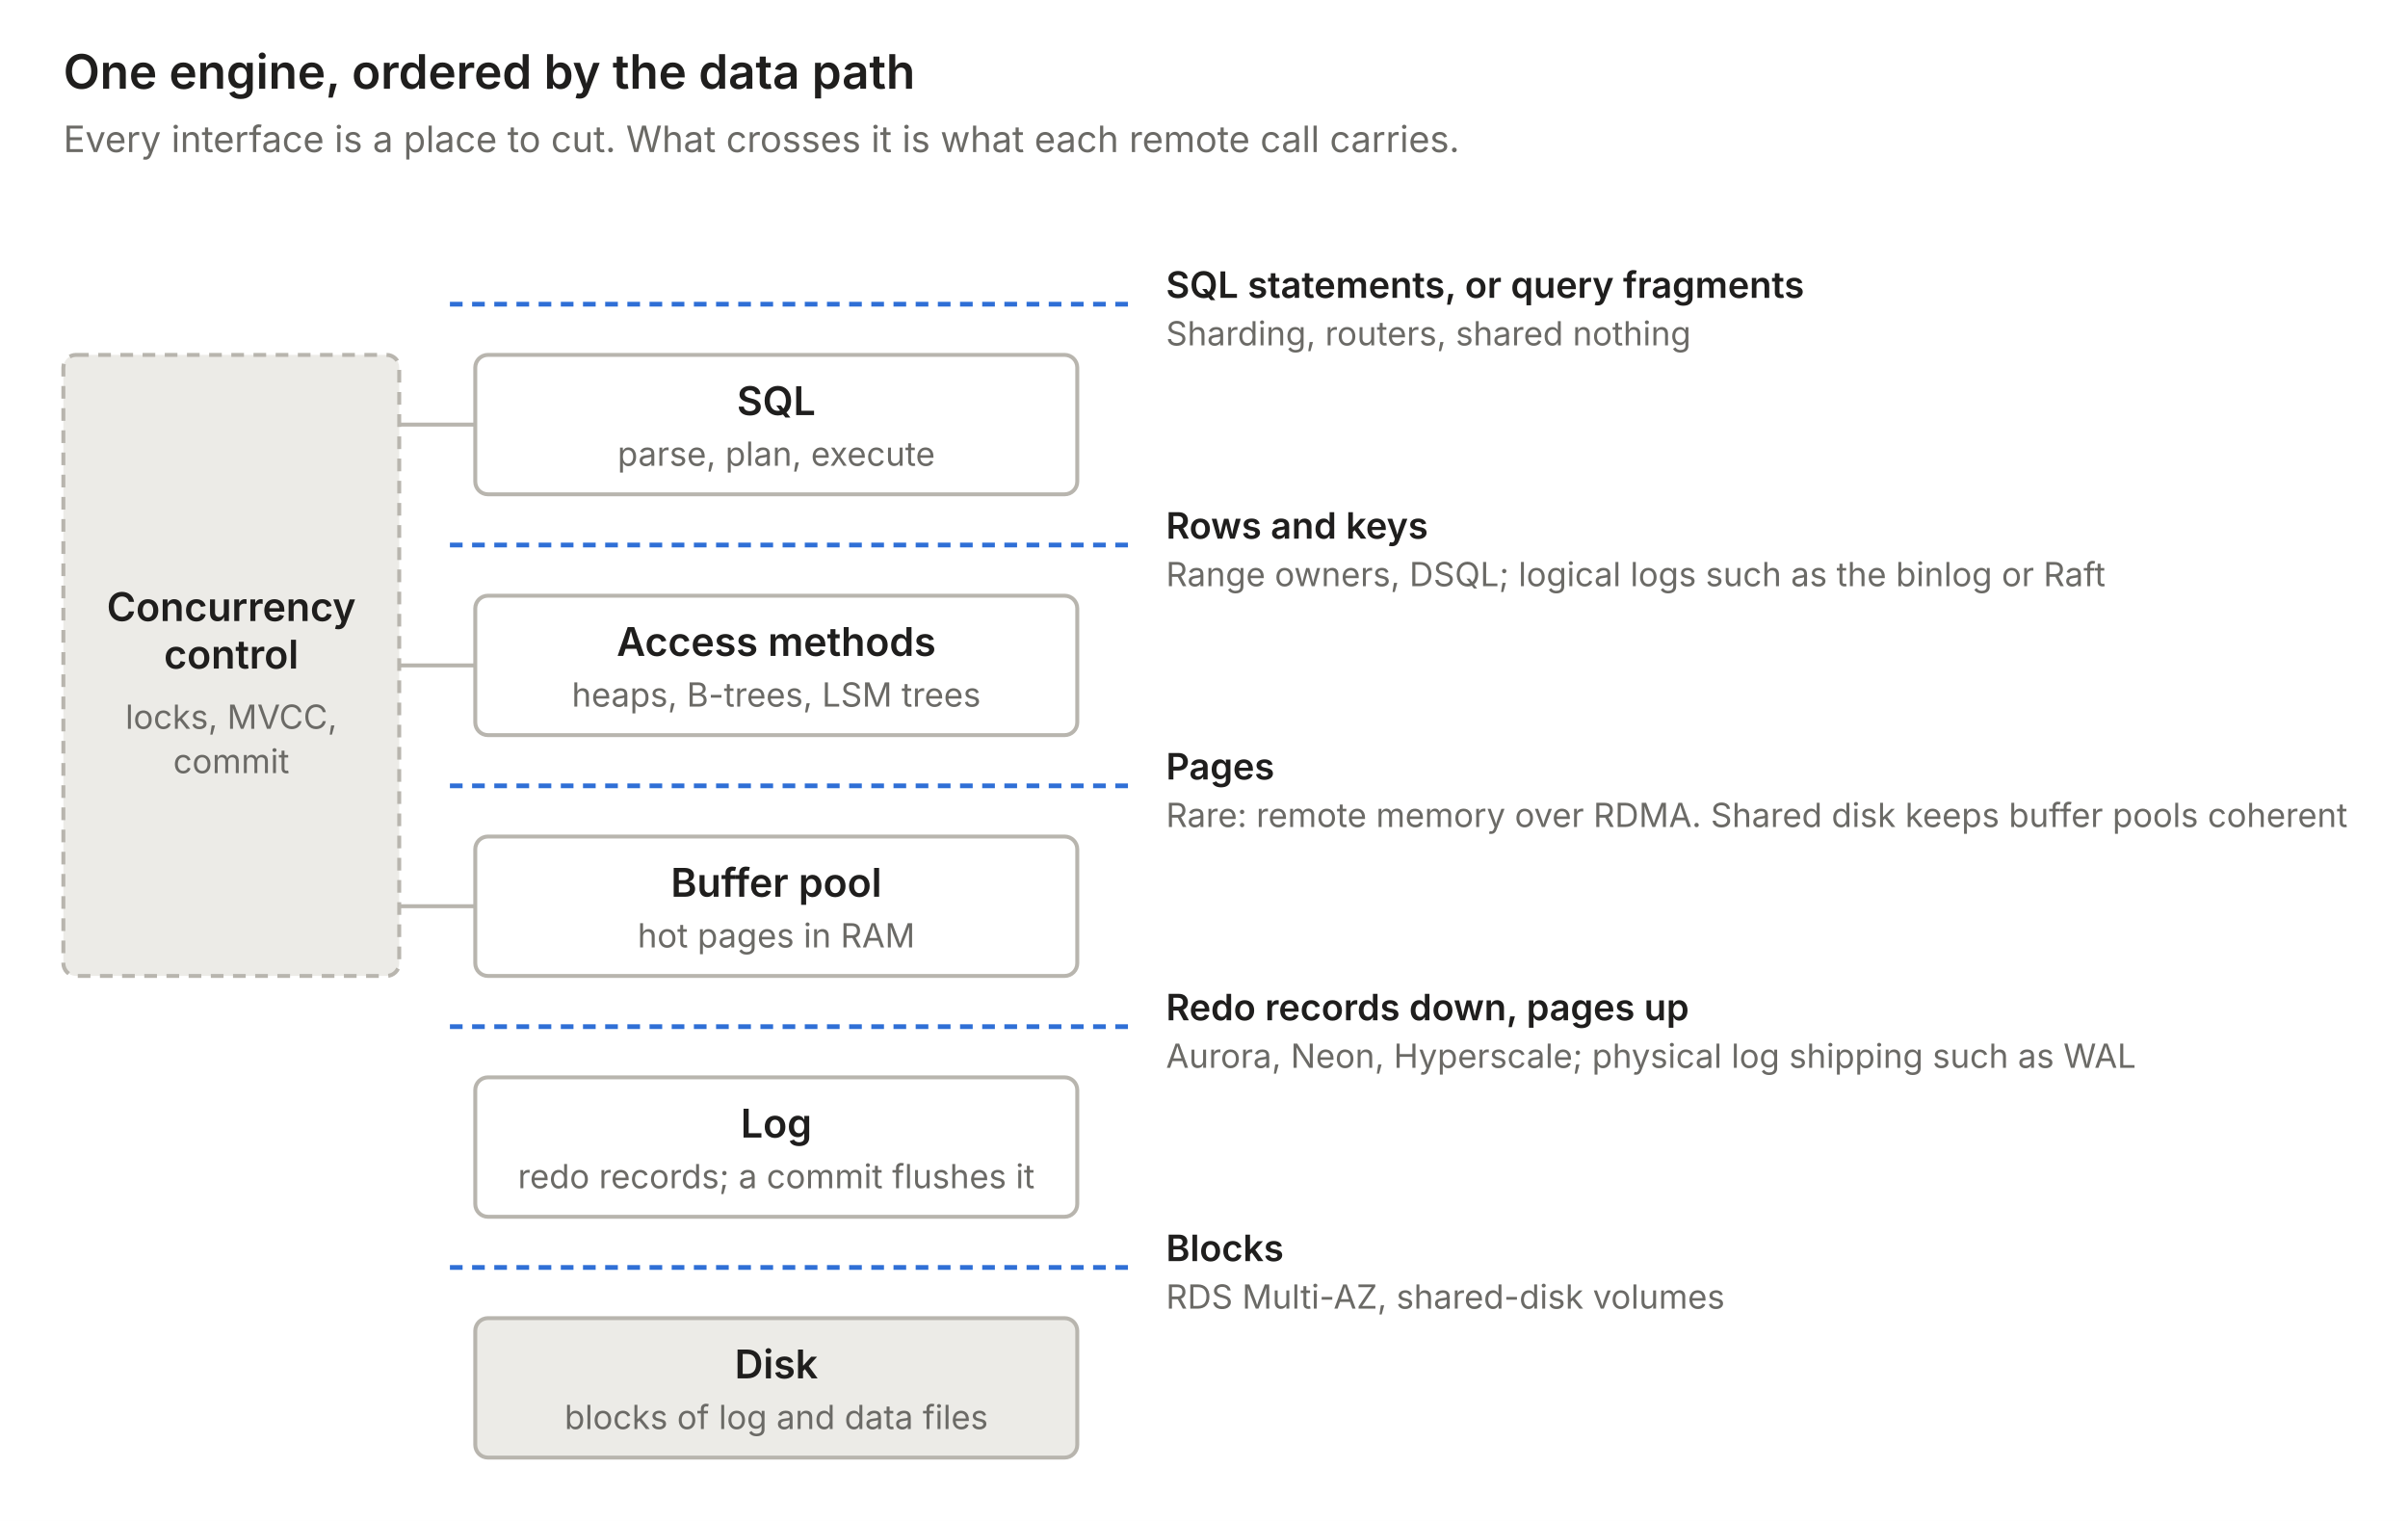
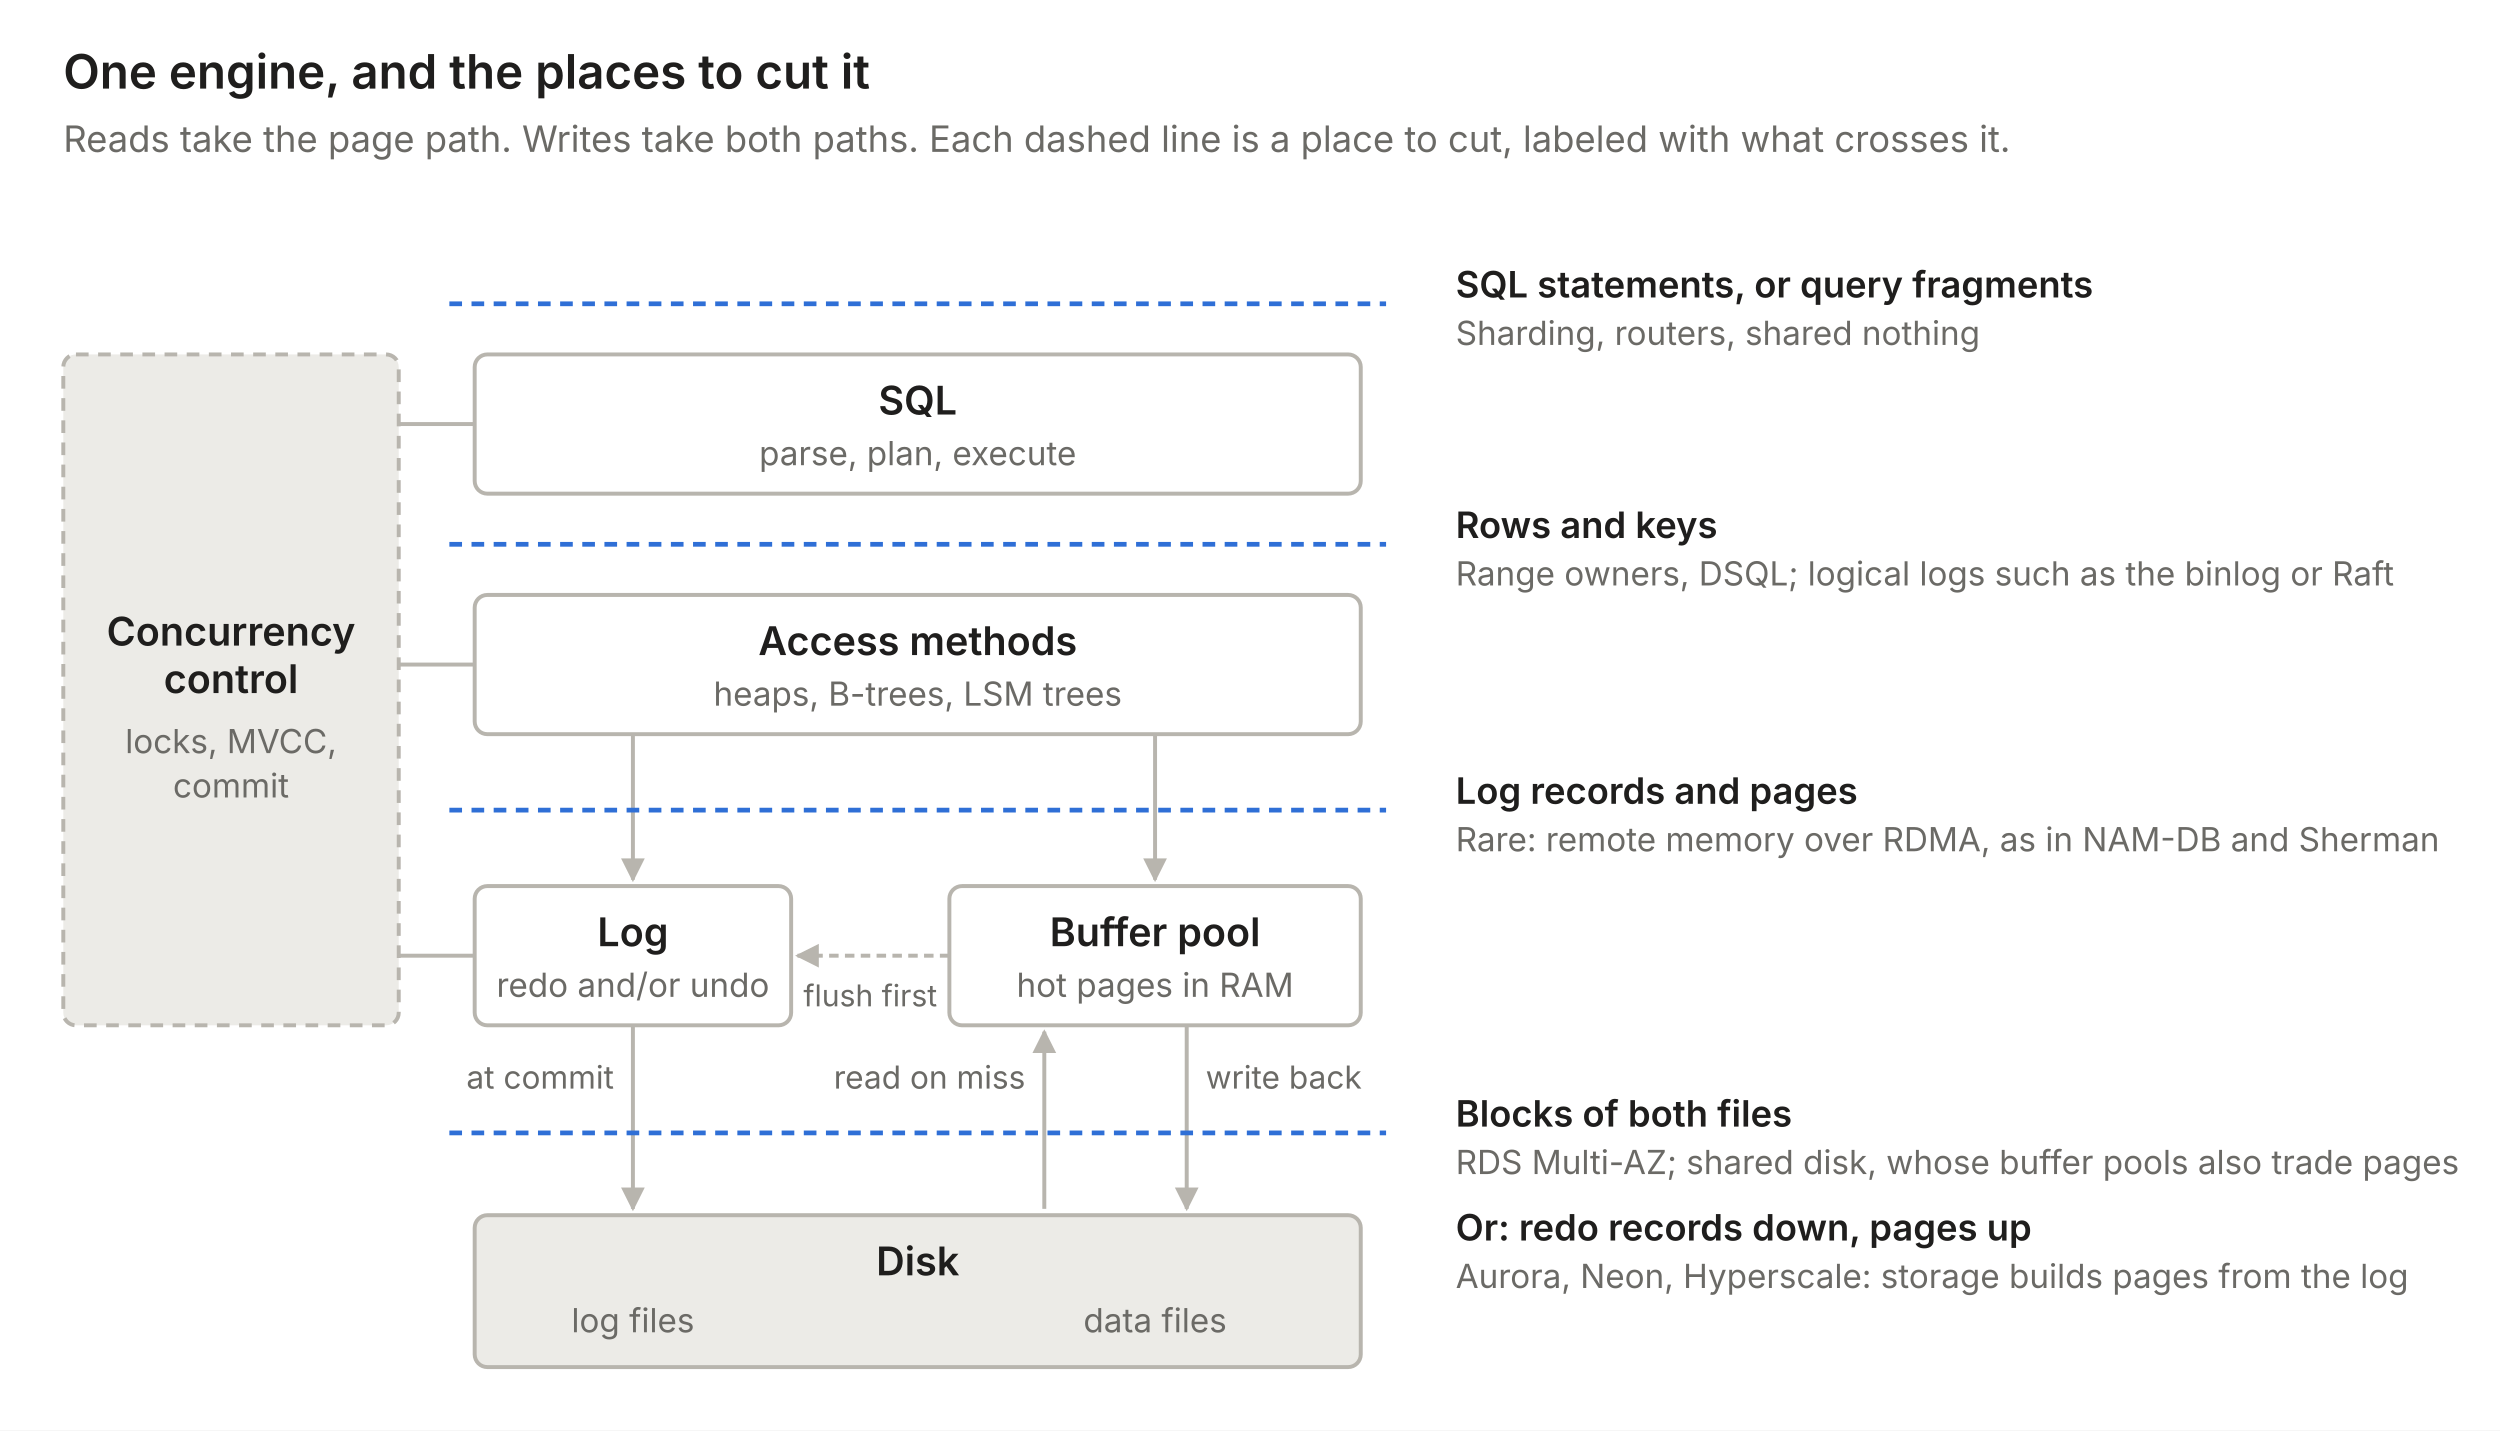
- <svg xmlns="http://www.w3.org/2000/svg" width="760" height="480" font-family="Inter, 'Helvetica Neue', Arial, sans-serif" viewBox="0 0 760 480" role="img" aria-label="A database engine as a stack: SQL, access methods, buffer pool, log, disk, with concurrency control beside them and what crosses each interface" font-size="13">
+ <svg xmlns="http://www.w3.org/2000/svg" width="790" height="452" font-family="Inter, 'Helvetica Neue', Arial, sans-serif" viewBox="0 0 790 452" role="img" aria-label="A database engine: SQL over access methods, which feed two side-by-side paths to disk: the log, holding redo and/or undo records, is flushed to log files at commit, and the buffer pool reads and writes data files. Concurrency control sits beside them and touches SQL, the access methods, and the log. Dashed lines mark the places to cut and what crosses each." font-size="13">
  <rect width="100%" height="100%" fill="#ffffff" />
-   <text x="20" y="28" text-anchor="start" font-size="15" font-weight="600" fill="#1f1e1d">One engine, ordered by the data path</text>
-   <text x="20" y="48" text-anchor="start" font-size="11.5" font-weight="400" fill="#6b6a66">Every interface is a place to cut. What crosses it is what each remote call carries.</text>
-   <rect x="150" y="112" width="190" height="44" rx="4" fill="#ffffff" stroke="#b8b5ae" stroke-width="1.25" />
-   <text x="245.0" y="131" text-anchor="middle" font-size="12.5" font-weight="600" fill="#1f1e1d">SQL</text>
-   <text x="245.0" y="147" text-anchor="middle" font-size="10.5" font-weight="400" fill="#6b6a66">parse, plan, execute</text>
-   <rect x="150" y="188" width="190" height="44" rx="4" fill="#ffffff" stroke="#b8b5ae" stroke-width="1.25" />
-   <text x="245.0" y="207" text-anchor="middle" font-size="12.5" font-weight="600" fill="#1f1e1d">Access methods</text>
-   <text x="245.0" y="223" text-anchor="middle" font-size="10.5" font-weight="400" fill="#6b6a66">heaps, B-trees, LSM trees</text>
-   <rect x="150" y="264" width="190" height="44" rx="4" fill="#ffffff" stroke="#b8b5ae" stroke-width="1.25" />
-   <text x="245.0" y="283" text-anchor="middle" font-size="12.5" font-weight="600" fill="#1f1e1d">Buffer pool</text>
-   <text x="245.0" y="299" text-anchor="middle" font-size="10.5" font-weight="400" fill="#6b6a66">hot pages in RAM</text>
-   <rect x="150" y="340" width="190" height="44" rx="4" fill="#ffffff" stroke="#b8b5ae" stroke-width="1.25" />
-   <text x="245.0" y="359" text-anchor="middle" font-size="12.5" font-weight="600" fill="#1f1e1d">Log</text>
-   <text x="245.0" y="375" text-anchor="middle" font-size="10.5" font-weight="400" fill="#6b6a66">redo records; a commit flushes it</text>
-   <rect x="150" y="416" width="190" height="44" rx="4" fill="#ecebe7" stroke="#b8b5ae" stroke-width="1.25" />
-   <text x="245.0" y="435" text-anchor="middle" font-size="12.5" font-weight="600" fill="#1f1e1d">Disk</text>
-   <text x="245.0" y="451" text-anchor="middle" font-size="10.5" font-weight="400" fill="#6b6a66">blocks of log and data files</text>
-   <rect x="20" y="112" width="106" height="196" rx="4" fill="#ecebe7" stroke="#b8b5ae" stroke-width="1.25" stroke-dasharray="4 3" />
-   <text x="73" y="196.0" text-anchor="middle" font-size="12.5" font-weight="600" fill="#1f1e1d">Concurrency</text>
-   <text x="73" y="211.0" text-anchor="middle" font-size="12.5" font-weight="600" fill="#1f1e1d">control</text>
-   <text x="73" y="230.0" text-anchor="middle" font-size="10.5" font-weight="400" fill="#6b6a66">locks, MVCC,</text>
-   <text x="73" y="244.0" text-anchor="middle" font-size="10.5" font-weight="400" fill="#6b6a66">commit</text>
-   <line x1="126" y1="134.0" x2="150" y2="134.0" stroke="#b8b5ae" stroke-width="1.25" />
-   <line x1="126" y1="210.0" x2="150" y2="210.0" stroke="#b8b5ae" stroke-width="1.25" />
-   <line x1="126" y1="286.0" x2="150" y2="286.0" stroke="#b8b5ae" stroke-width="1.25" />
-   <line x1="142" y1="96" x2="358" y2="96" stroke="#2f6fd6" stroke-width="1.5" stroke-dasharray="4 3" />
-   <text x="368" y="94" text-anchor="start" font-size="11.5" font-weight="600" fill="#1f1e1d">SQL statements, or query fragments</text>
-   <text x="368" y="109" text-anchor="start" font-size="10.5" font-weight="400" fill="#6b6a66">Sharding, routers, shared nothing</text>
-   <line x1="142" y1="172.0" x2="358" y2="172.0" stroke="#2f6fd6" stroke-width="1.5" stroke-dasharray="4 3" />
-   <text x="368" y="170.0" text-anchor="start" font-size="11.5" font-weight="600" fill="#1f1e1d">Rows and keys</text>
-   <text x="368" y="185.0" text-anchor="start" font-size="10.5" font-weight="400" fill="#6b6a66">Range owners, DSQL; logical logs such as the binlog or Raft</text>
-   <line x1="142" y1="248.0" x2="358" y2="248.0" stroke="#2f6fd6" stroke-width="1.5" stroke-dasharray="4 3" />
-   <text x="368" y="246.0" text-anchor="start" font-size="11.5" font-weight="600" fill="#1f1e1d">Pages</text>
-   <text x="368" y="261.0" text-anchor="start" font-size="10.5" font-weight="400" fill="#6b6a66">Rare: remote memory over RDMA. Shared disk keeps buffer pools coherent</text>
-   <line x1="142" y1="324.0" x2="358" y2="324.0" stroke="#2f6fd6" stroke-width="1.5" stroke-dasharray="4 3" />
-   <text x="368" y="322.0" text-anchor="start" font-size="11.5" font-weight="600" fill="#1f1e1d">Redo records down, pages up</text>
-   <text x="368" y="337.0" text-anchor="start" font-size="10.5" font-weight="400" fill="#6b6a66">Aurora, Neon, Hyperscale; physical log shipping such as WAL</text>
-   <line x1="142" y1="400.0" x2="358" y2="400.0" stroke="#2f6fd6" stroke-width="1.5" stroke-dasharray="4 3" />
-   <text x="368" y="398.0" text-anchor="start" font-size="11.5" font-weight="600" fill="#1f1e1d">Blocks</text>
-   <text x="368" y="413.0" text-anchor="start" font-size="10.5" font-weight="400" fill="#6b6a66">RDS Multi-AZ, shared-disk volumes</text>
+   <defs>
+     <marker id="es-arrow" viewBox="0 0 10 10" refX="9" refY="5" markerWidth="6" markerHeight="6" orient="auto-start-reverse">
+       <path d="M0 0L10 5L0 10z" fill="#b8b5ae" />
+     </marker>
+   </defs>
+   <text x="20" y="28" text-anchor="start" font-size="15" font-weight="600" fill="#1f1e1d">One engine, and the places to cut it</text>
+   <text x="20" y="48" text-anchor="start" font-size="11.5" font-weight="400" fill="#6b6a66">Reads take the page path. Writes take both paths. Each dashed line is a place to cut, labeled with what crosses it.</text>
+   <rect x="150" y="112" width="280" height="44" rx="4" fill="#ffffff" stroke="#b8b5ae" stroke-width="1.25" />
+   <text x="290.0" y="131" text-anchor="middle" font-size="12.5" font-weight="600" fill="#1f1e1d">SQL</text>
+   <text x="290.0" y="147" text-anchor="middle" font-size="10.5" font-weight="400" fill="#6b6a66">parse, plan, execute</text>
+   <rect x="150" y="188" width="280" height="44" rx="4" fill="#ffffff" stroke="#b8b5ae" stroke-width="1.25" />
+   <text x="290.0" y="207" text-anchor="middle" font-size="12.5" font-weight="600" fill="#1f1e1d">Access methods</text>
+   <text x="290.0" y="223" text-anchor="middle" font-size="10.5" font-weight="400" fill="#6b6a66">heaps, B-trees, LSM trees</text>
+   <rect x="150" y="280" width="100" height="44" rx="4" fill="#ffffff" stroke="#b8b5ae" stroke-width="1.25" />
+   <text x="200.0" y="299" text-anchor="middle" font-size="12.5" font-weight="600" fill="#1f1e1d">Log</text>
+   <text x="200.0" y="315" text-anchor="middle" font-size="10.5" font-weight="400" fill="#6b6a66">redo and/or undo</text>
+   <rect x="300" y="280" width="130" height="44" rx="4" fill="#ffffff" stroke="#b8b5ae" stroke-width="1.25" />
+   <text x="365.0" y="299" text-anchor="middle" font-size="12.5" font-weight="600" fill="#1f1e1d">Buffer pool</text>
+   <text x="365.0" y="315" text-anchor="middle" font-size="10.5" font-weight="400" fill="#6b6a66">hot pages in RAM</text>
+   <rect x="150" y="384" width="280" height="48" rx="4" fill="#ecebe7" stroke="#b8b5ae" stroke-width="1.25" />
+   <text x="290" y="403" text-anchor="middle" font-size="12.5" font-weight="600" fill="#1f1e1d">Disk</text>
+   <text x="200" y="421" text-anchor="middle" font-size="10.5" font-weight="400" fill="#6b6a66">log files</text>
+   <text x="365" y="421" text-anchor="middle" font-size="10.5" font-weight="400" fill="#6b6a66">data files</text>
+   <line x1="200" y1="232" x2="200" y2="278" stroke="#b8b5ae" stroke-width="1.25" marker-end="url(#es-arrow)" />
+   <line x1="365" y1="232" x2="365" y2="278" stroke="#b8b5ae" stroke-width="1.25" marker-end="url(#es-arrow)" />
+   <line x1="300" y1="302" x2="252" y2="302" stroke="#b8b5ae" stroke-width="1.25" marker-end="url(#es-arrow)" stroke-dasharray="3 2" />
+   <text x="275" y="318" text-anchor="middle" font-size="9.5" font-weight="400" fill="#6b6a66">flush first</text>
+   <line x1="200" y1="324" x2="200" y2="382" stroke="#b8b5ae" stroke-width="1.25" marker-end="url(#es-arrow)" />
+   <text x="194" y="344" text-anchor="end" font-size="10" font-weight="400" fill="#6b6a66">at commit</text>
+   <line x1="330" y1="382" x2="330" y2="326" stroke="#b8b5ae" stroke-width="1.25" marker-end="url(#es-arrow)" />
+   <text x="324" y="344" text-anchor="end" font-size="10" font-weight="400" fill="#6b6a66">read on miss</text>
+   <line x1="375" y1="324" x2="375" y2="382" stroke="#b8b5ae" stroke-width="1.25" marker-end="url(#es-arrow)" />
+   <text x="381" y="344" text-anchor="start" font-size="10" font-weight="400" fill="#6b6a66">write back</text>
+   <rect x="20" y="112" width="106" height="212" rx="4" fill="#ecebe7" stroke="#b8b5ae" stroke-width="1.25" stroke-dasharray="4 3" />
+   <text x="73" y="204" text-anchor="middle" font-size="12.5" font-weight="600" fill="#1f1e1d">Concurrency</text>
+   <text x="73" y="219" text-anchor="middle" font-size="12.5" font-weight="600" fill="#1f1e1d">control</text>
+   <text x="73" y="238" text-anchor="middle" font-size="10.5" font-weight="400" fill="#6b6a66">locks, MVCC,</text>
+   <text x="73" y="252" text-anchor="middle" font-size="10.5" font-weight="400" fill="#6b6a66">commit</text>
+   <line x1="126" y1="134" x2="150" y2="134" stroke="#b8b5ae" stroke-width="1.25" />
+   <line x1="126" y1="210" x2="150" y2="210" stroke="#b8b5ae" stroke-width="1.25" />
+   <line x1="126" y1="302" x2="150" y2="302" stroke="#b8b5ae" stroke-width="1.25" />
+   <line x1="142" y1="96" x2="438" y2="96" stroke="#2f6fd6" stroke-width="1.5" stroke-dasharray="4 3" />
+   <text x="460" y="94" text-anchor="start" font-size="11.5" font-weight="600" fill="#1f1e1d">SQL statements, or query fragments</text>
+   <text x="460" y="109" text-anchor="start" font-size="10.5" font-weight="400" fill="#6b6a66">Sharding, routers, shared nothing</text>
+   <line x1="142" y1="172" x2="438" y2="172" stroke="#2f6fd6" stroke-width="1.5" stroke-dasharray="4 3" />
+   <text x="460" y="170" text-anchor="start" font-size="11.5" font-weight="600" fill="#1f1e1d">Rows and keys</text>
+   <text x="460" y="185" text-anchor="start" font-size="10.5" font-weight="400" fill="#6b6a66">Range owners, DSQL; logical logs such as the binlog or Raft</text>
+   <line x1="142" y1="256" x2="438" y2="256" stroke="#2f6fd6" stroke-width="1.5" stroke-dasharray="4 3" />
+   <text x="460" y="254" text-anchor="start" font-size="11.5" font-weight="600" fill="#1f1e1d">Log records and pages</text>
+   <text x="460" y="269" text-anchor="start" font-size="10.5" font-weight="400" fill="#6b6a66">Rare: remote memory over RDMA, as in NAM-DB and Sherman</text>
+   <line x1="142" y1="358" x2="438" y2="358" stroke="#2f6fd6" stroke-width="1.5" stroke-dasharray="4 3" />
+   <text x="460" y="356" text-anchor="start" font-size="11.5" font-weight="600" fill="#1f1e1d">Blocks of both files</text>
+   <text x="460" y="371" text-anchor="start" font-size="10.5" font-weight="400" fill="#6b6a66">RDS Multi-AZ; shared disk, whose buffer pools also trade pages</text>
+   <text x="460" y="392" text-anchor="start" font-size="11.5" font-weight="600" fill="#1f1e1d">Or: redo records down, pages up</text>
+   <text x="460" y="407" text-anchor="start" font-size="10.5" font-weight="400" fill="#6b6a66">Aurora, Neon, Hyperscale: storage builds pages from the log</text>
</svg>
